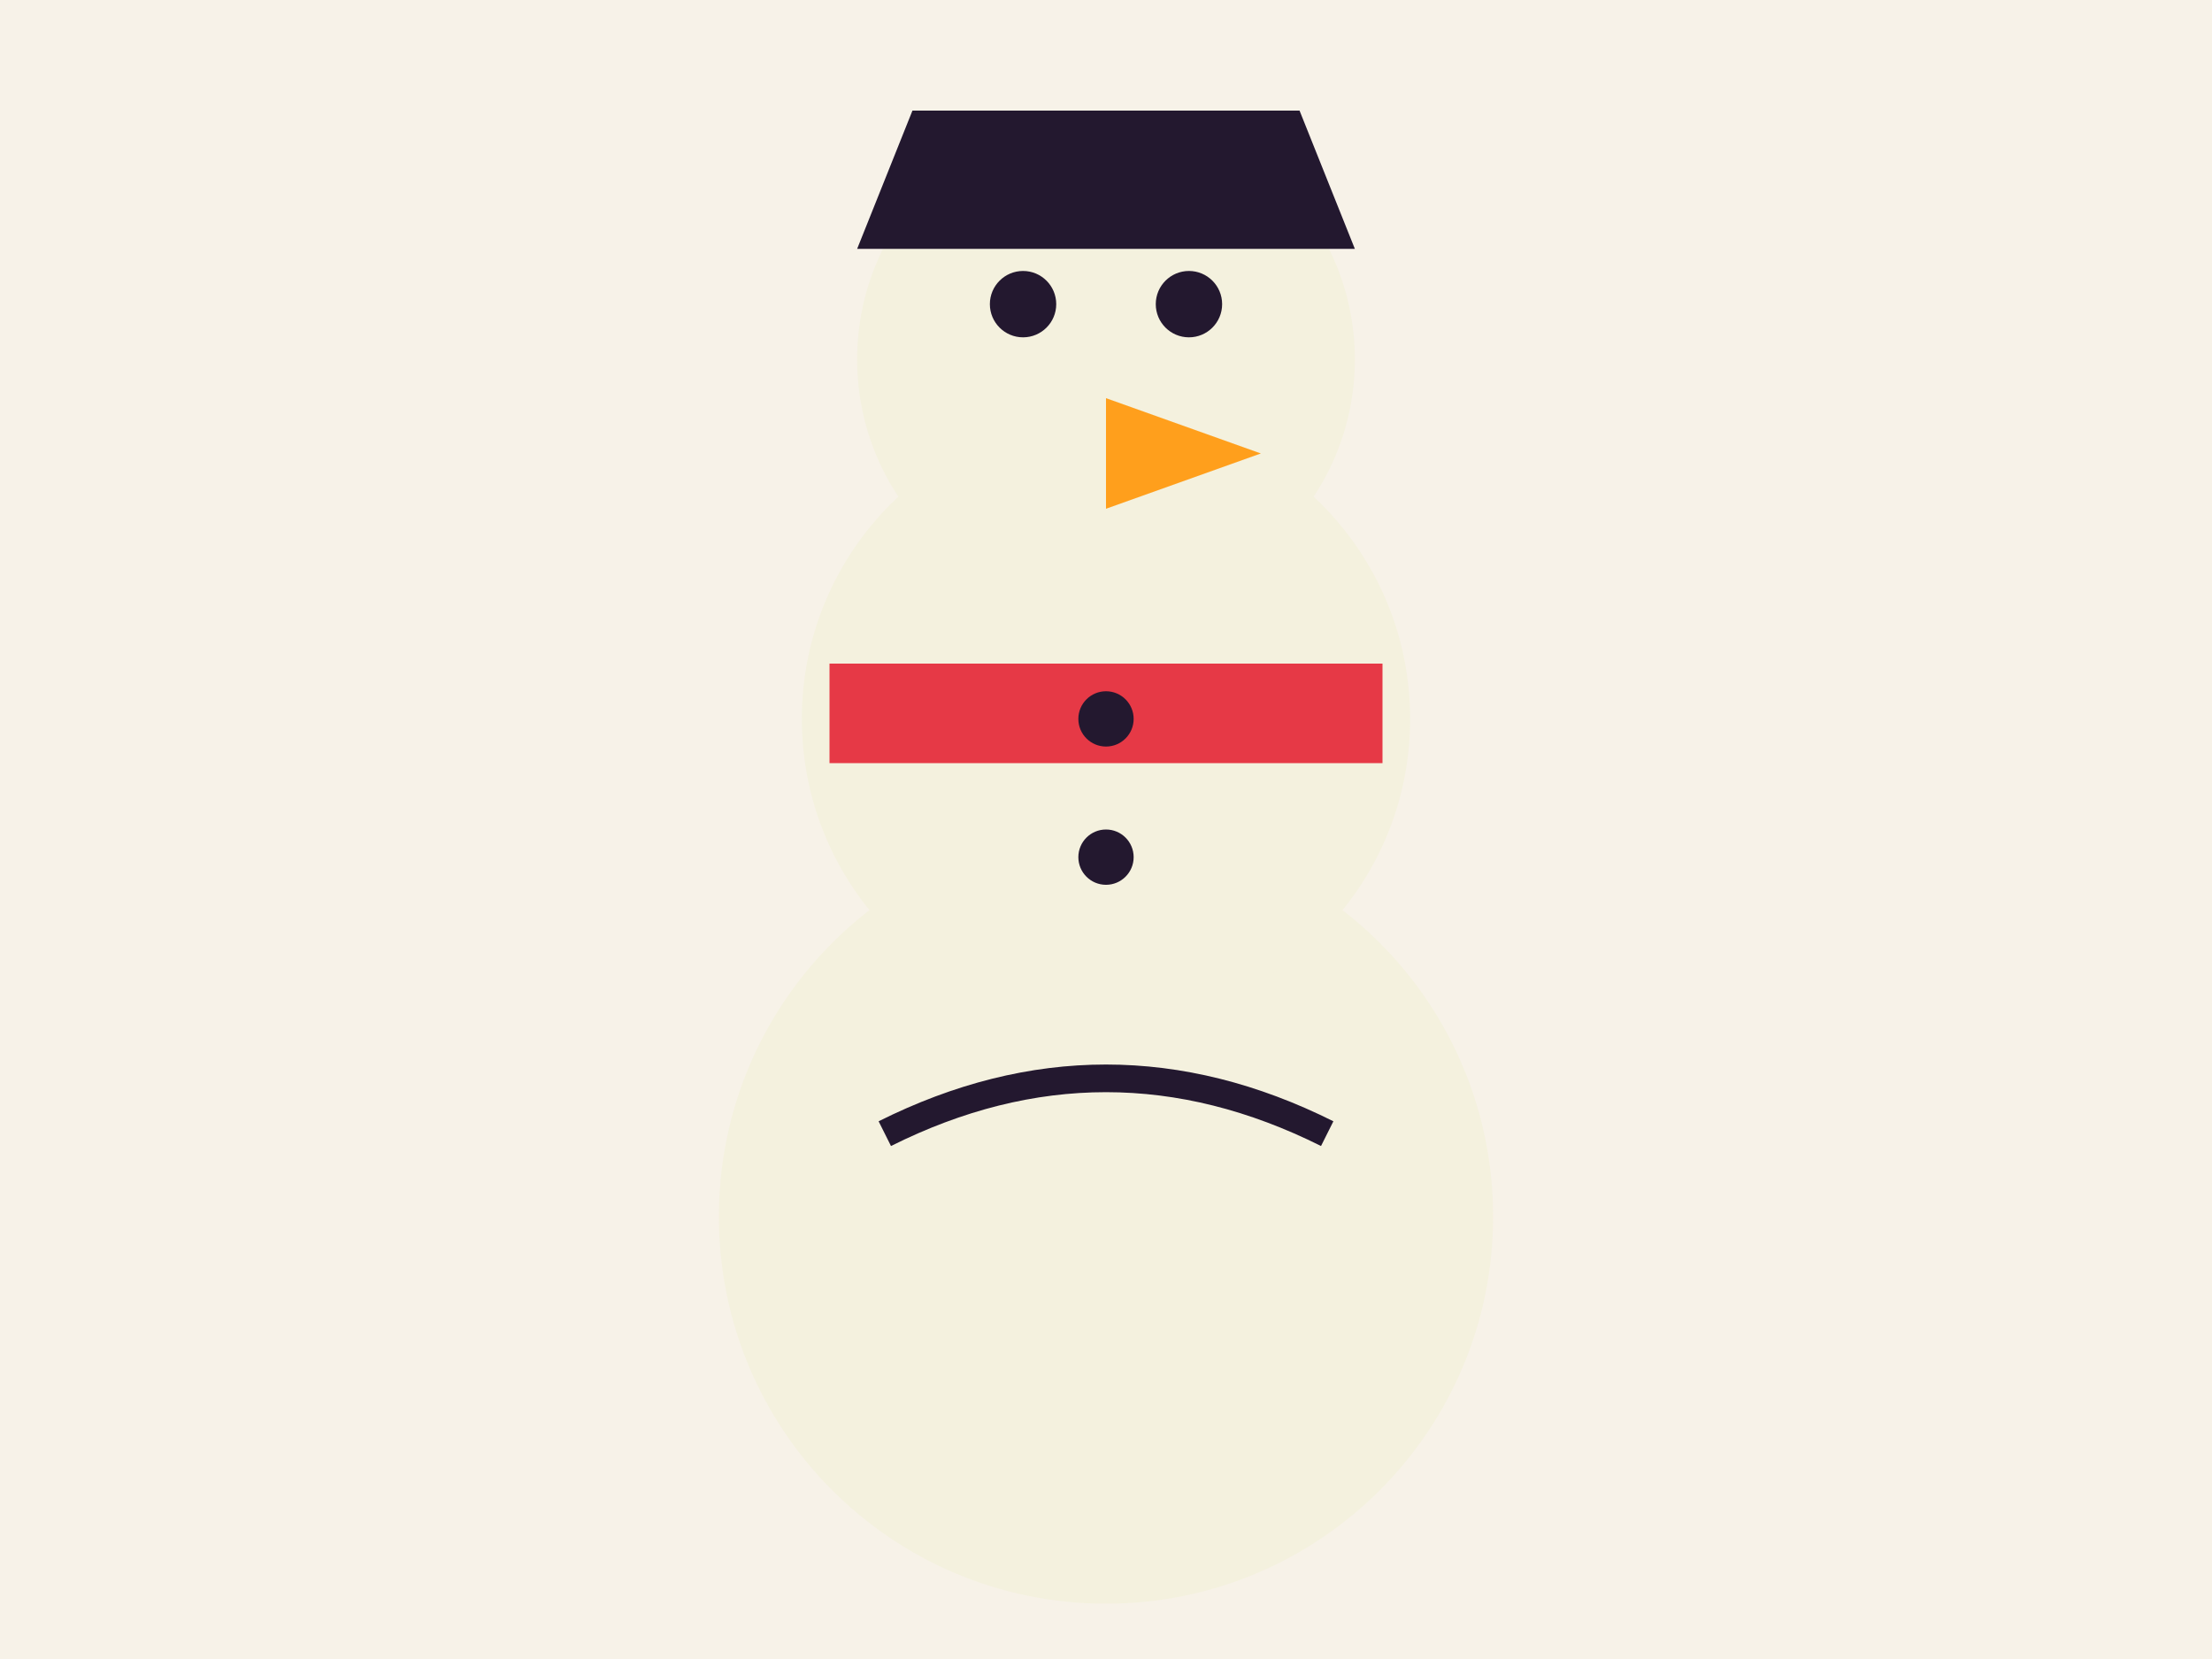
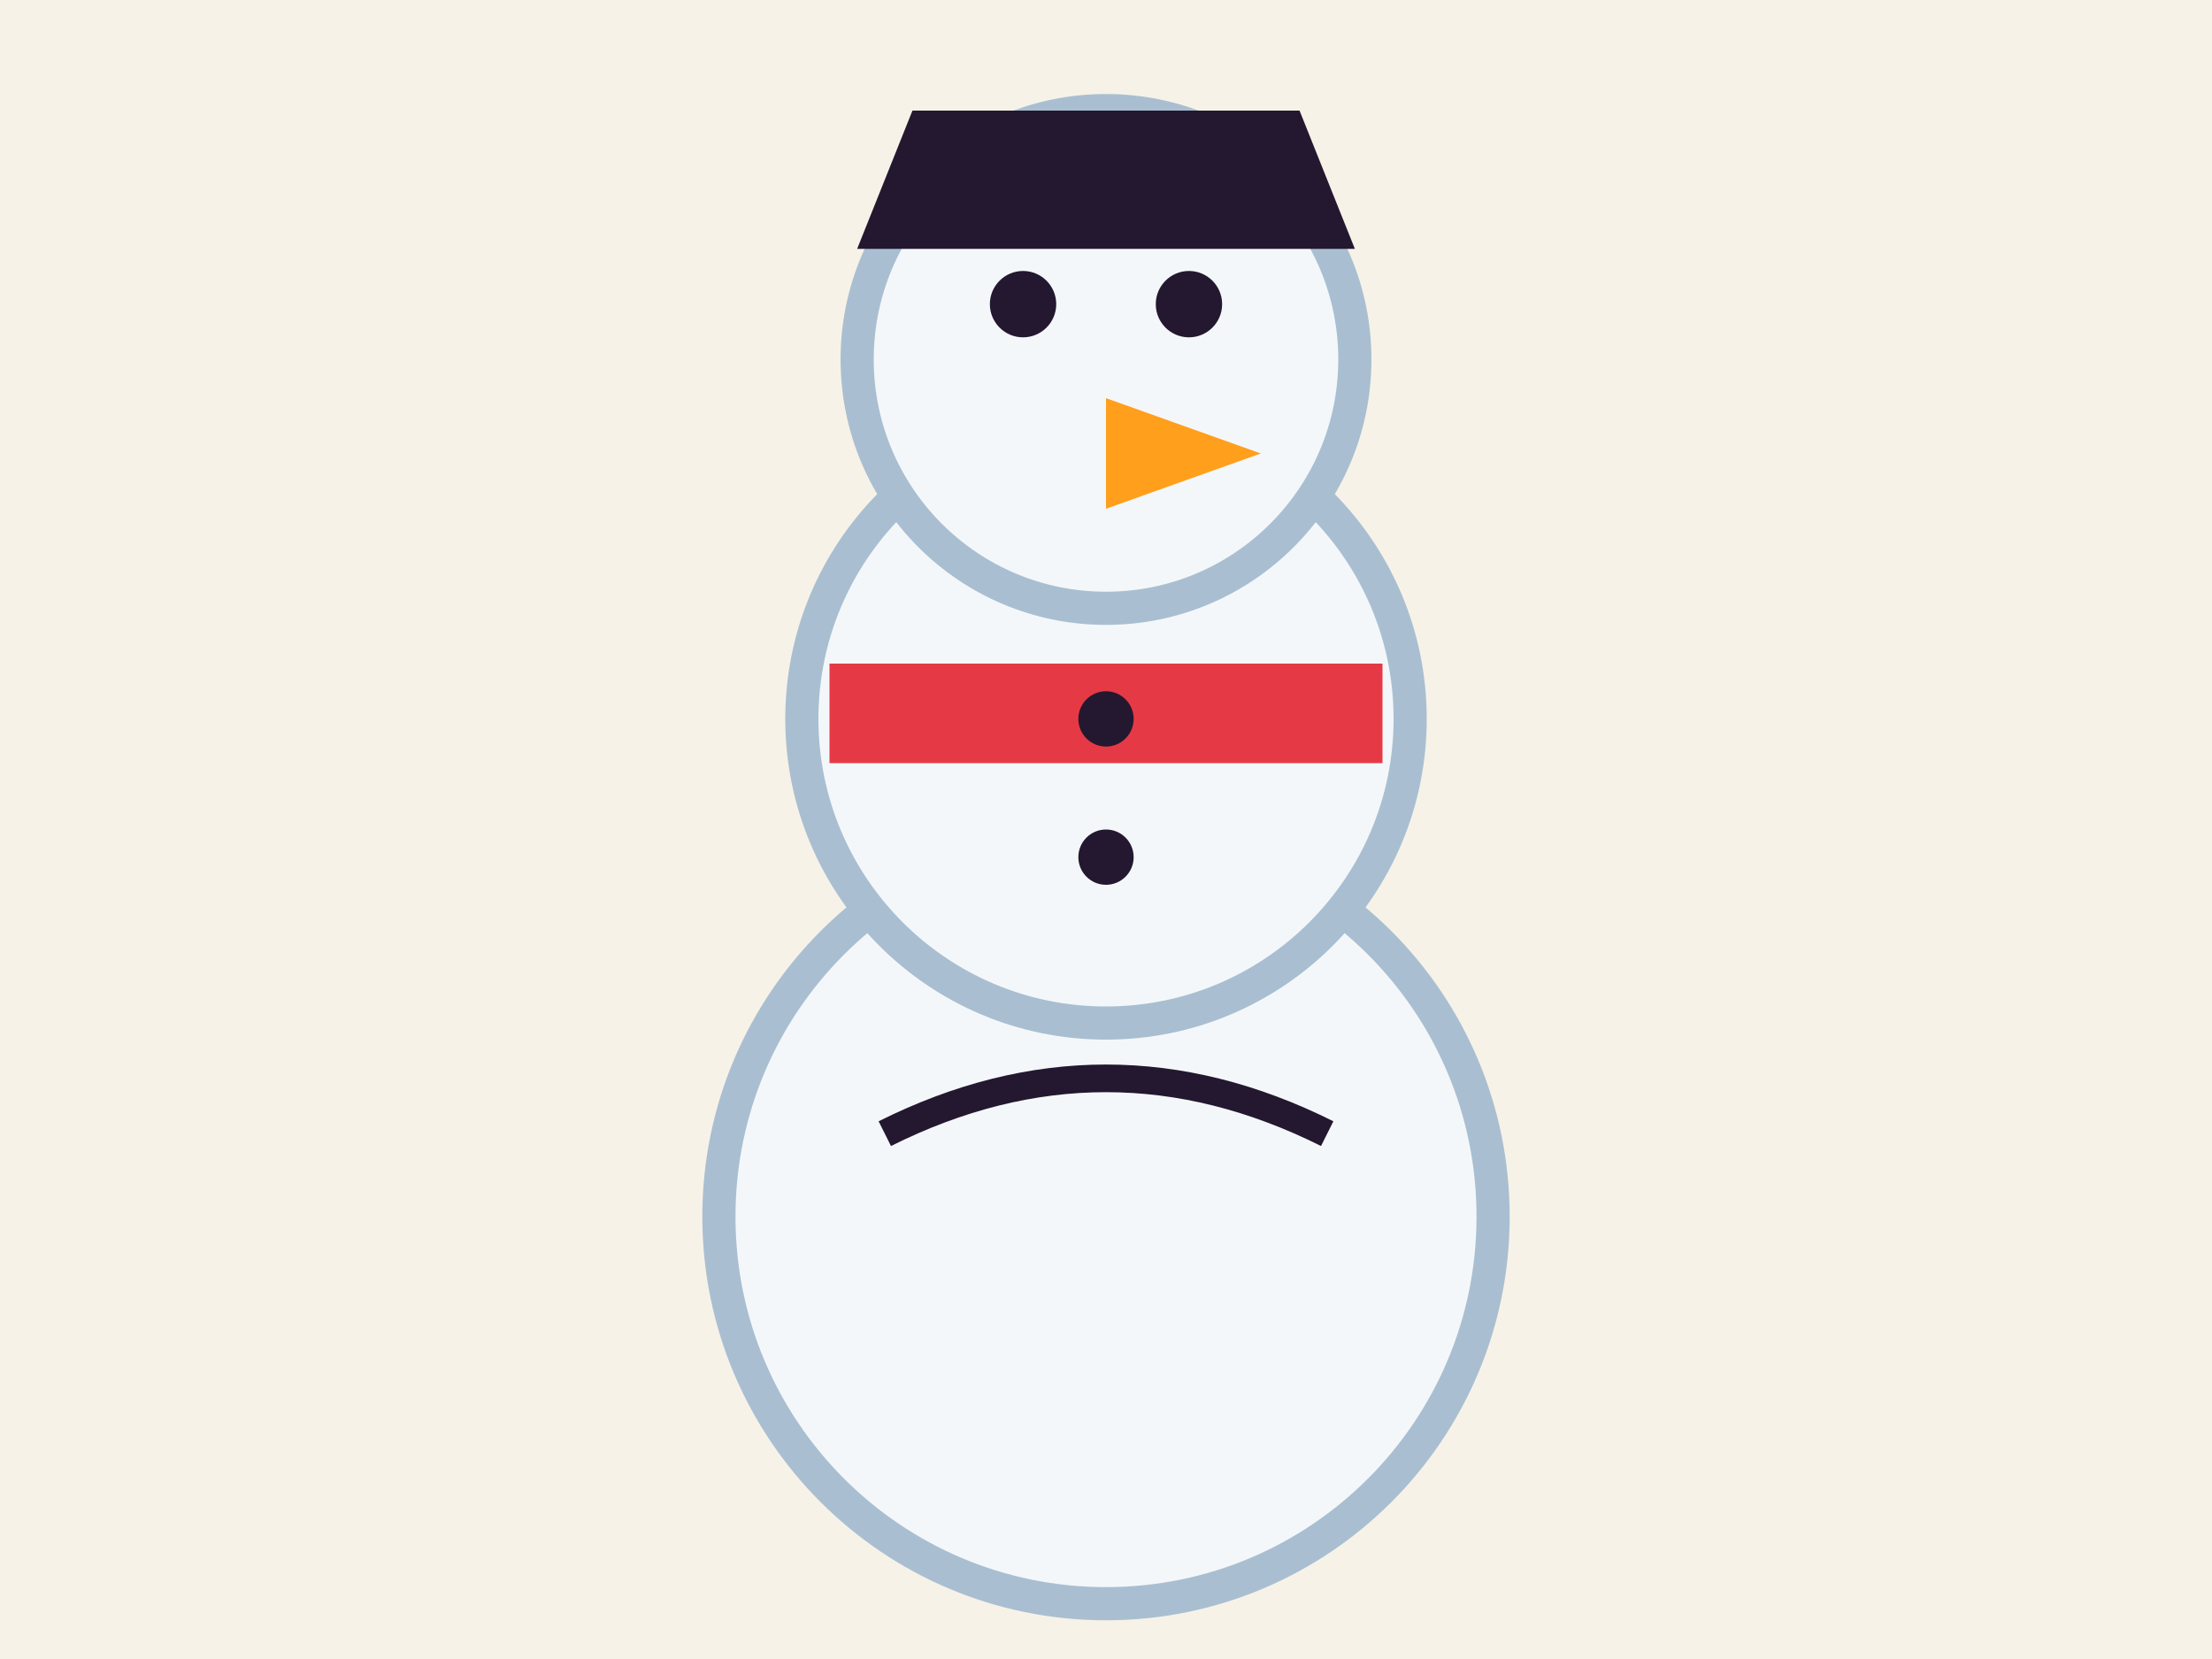
<svg xmlns="http://www.w3.org/2000/svg" width="400" height="300" viewBox="0 0 400 300">
  <rect width="400" height="300" fill="#F7F2E8" />
-   <circle cx="200" cy="220" r="70" fill="#F4F1DE" />
-   <circle cx="200" cy="130" r="55" fill="#F4F1DE" />
-   <circle cx="200" cy="65" r="45" fill="#F4F1DE" />
+   <circle cx="200" cy="220" r="70" fill="#F4F7FA" stroke="#A9BFD1" stroke-width="6" />
+   <circle cx="200" cy="130" r="55" fill="#F4F7FA" stroke="#A9BFD1" stroke-width="6" />
+   <circle cx="200" cy="65" r="45" fill="#F4F7FA" stroke="#A9BFD1" stroke-width="6" />
  <circle cx="185" cy="55" r="6" fill="#23182F" />
  <circle cx="215" cy="55" r="6" fill="#23182F" />
  <path d="M200 72l28 10-28 10z" fill="#FF9F1C" />
  <path d="M155 45h90l-10-25h-70z" fill="#23182F" />
  <path d="M150 120h100v18H150z" fill="#E63946" />
  <circle cx="200" cy="130" r="5" fill="#23182F" />
  <circle cx="200" cy="155" r="5" fill="#23182F" />
  <path d="M160 205q40-20 80 0" fill="none" stroke="#23182F" stroke-width="5" />
</svg>
